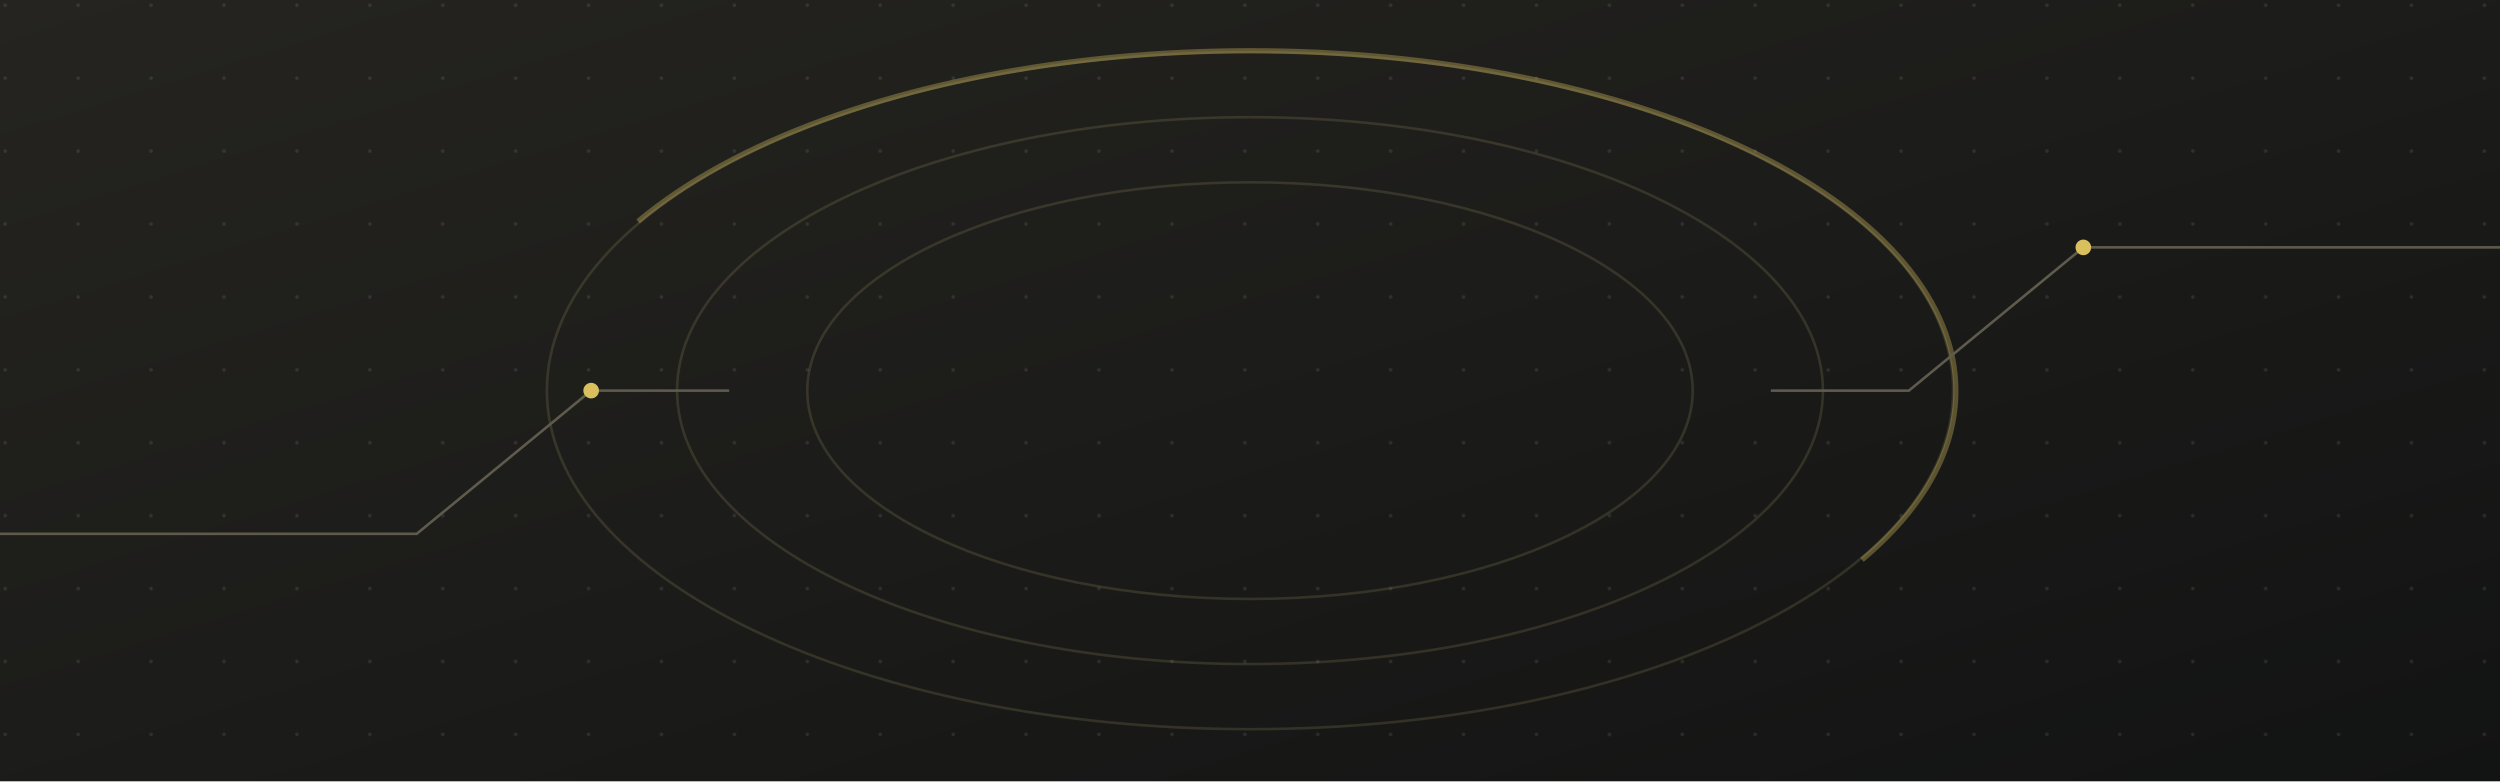
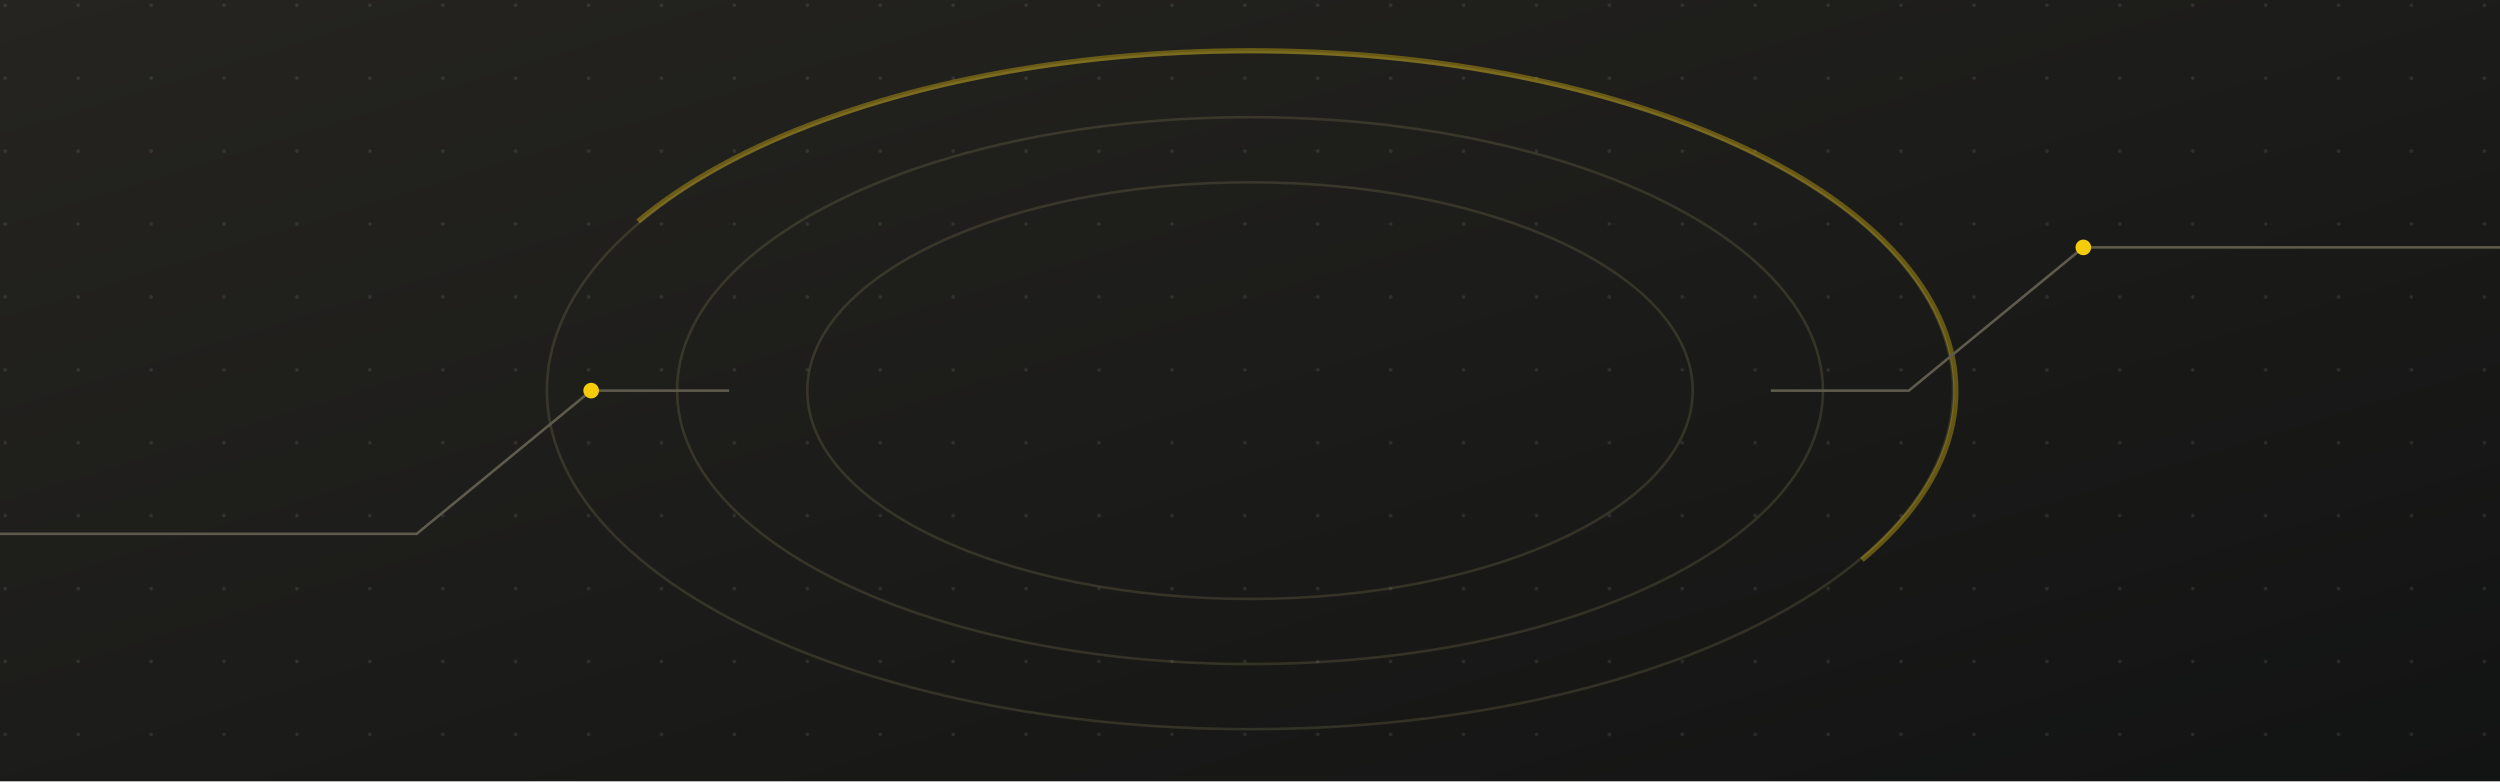
<svg xmlns="http://www.w3.org/2000/svg" width="960" height="300" viewBox="0 0 960 300">
  <defs>
    <linearGradient id="b" x2="1" y2="1">
      <stop stop-color="#252420" />
      <stop offset="1" stop-color="#121313" />
    </linearGradient>
    <pattern id="p" width="28" height="28" patternUnits="userSpaceOnUse">
      <circle cx="2" cy="2" r=".7" fill="#ffffff" fill-opacity=".09" />
    </pattern>
  </defs>
  <path fill="url(#b)" d="M0 0h960v300H0z" />
  <path fill="url(#p)" d="M0 0h960v300H0z" />
  <g fill="none" stroke="#a89b67" stroke-opacity=".2">
    <ellipse cx="480" cy="150" rx="270" ry="130" />
    <ellipse cx="480" cy="150" rx="220" ry="105" />
    <ellipse cx="480" cy="150" rx="170" ry="80" />
  </g>
-   <path d="M245 85a270 130 0 0 1 470 130" fill="none" stroke="#d9bf5e" stroke-opacity=".35" stroke-width="2" />
+   <path d="M245 85a270 130 0 0 1 470 130" fill="none" stroke="#F4CC0C" stroke-opacity=".35" stroke-width="2" />
  <g fill="none" stroke="#5e5b4c">
    <path d="M0 205h160l67-55h53m400 0h53l67-55h160" />
  </g>
-   <g fill="#d9bf5e">
+   <g fill="#F4CC0C">
    <circle cx="227" cy="150" r="3" />
    <circle cx="800" cy="95" r="3" />
  </g>
</svg>
